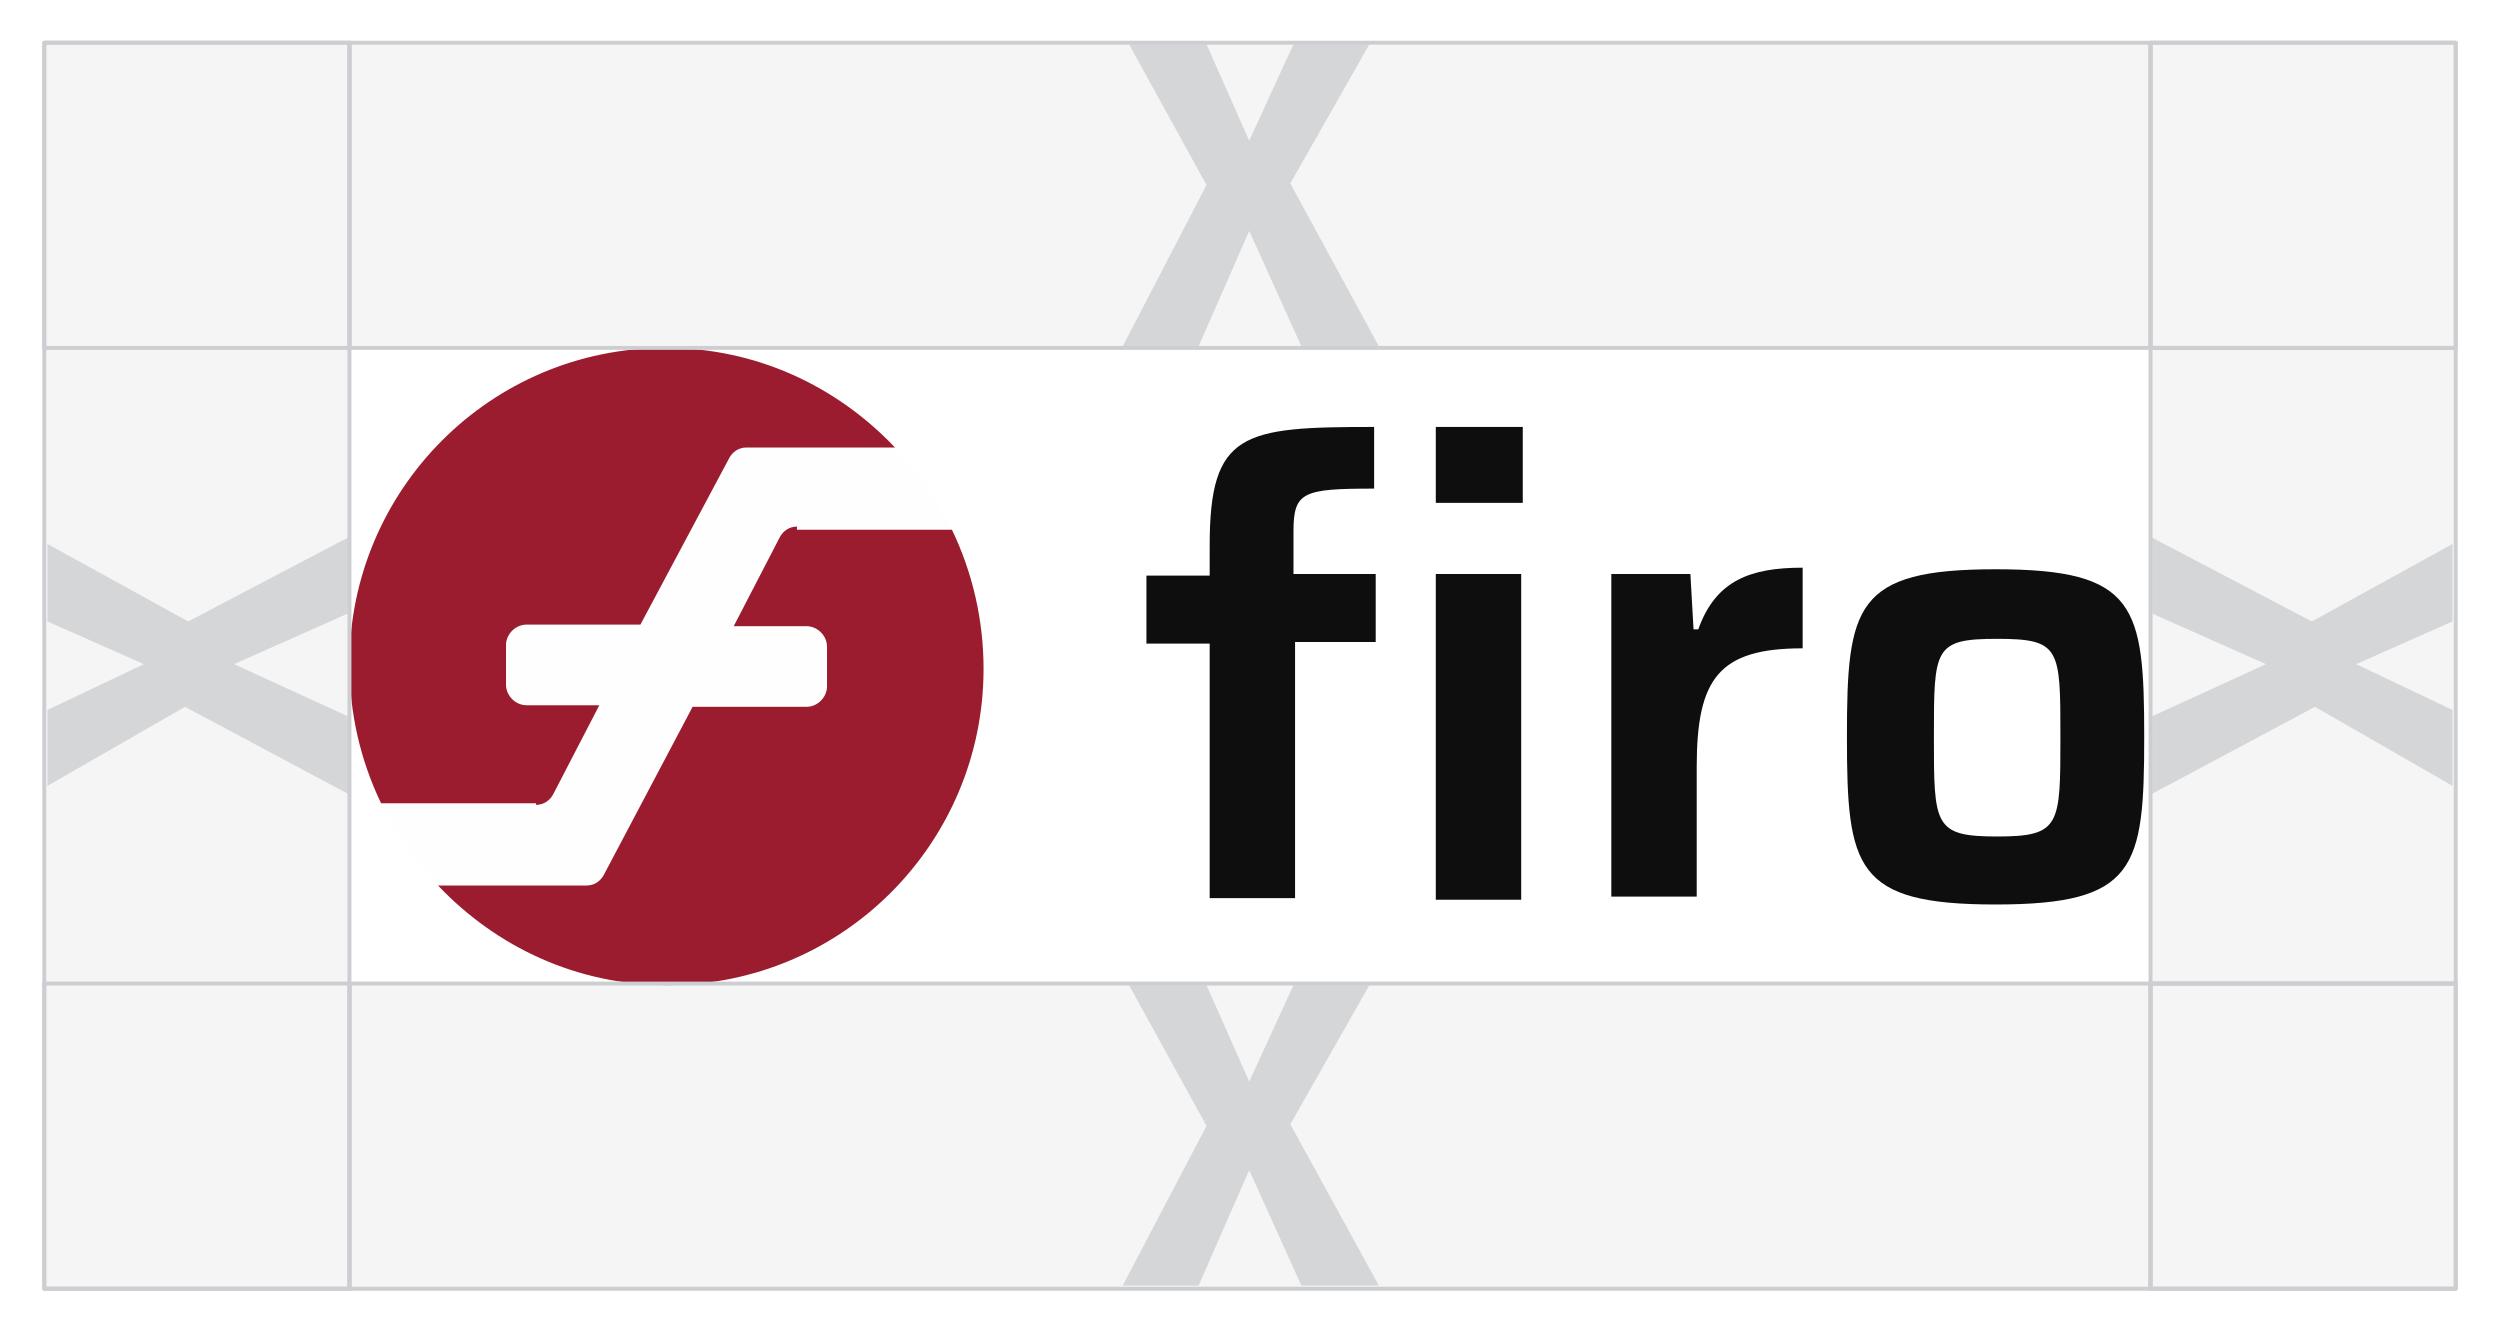
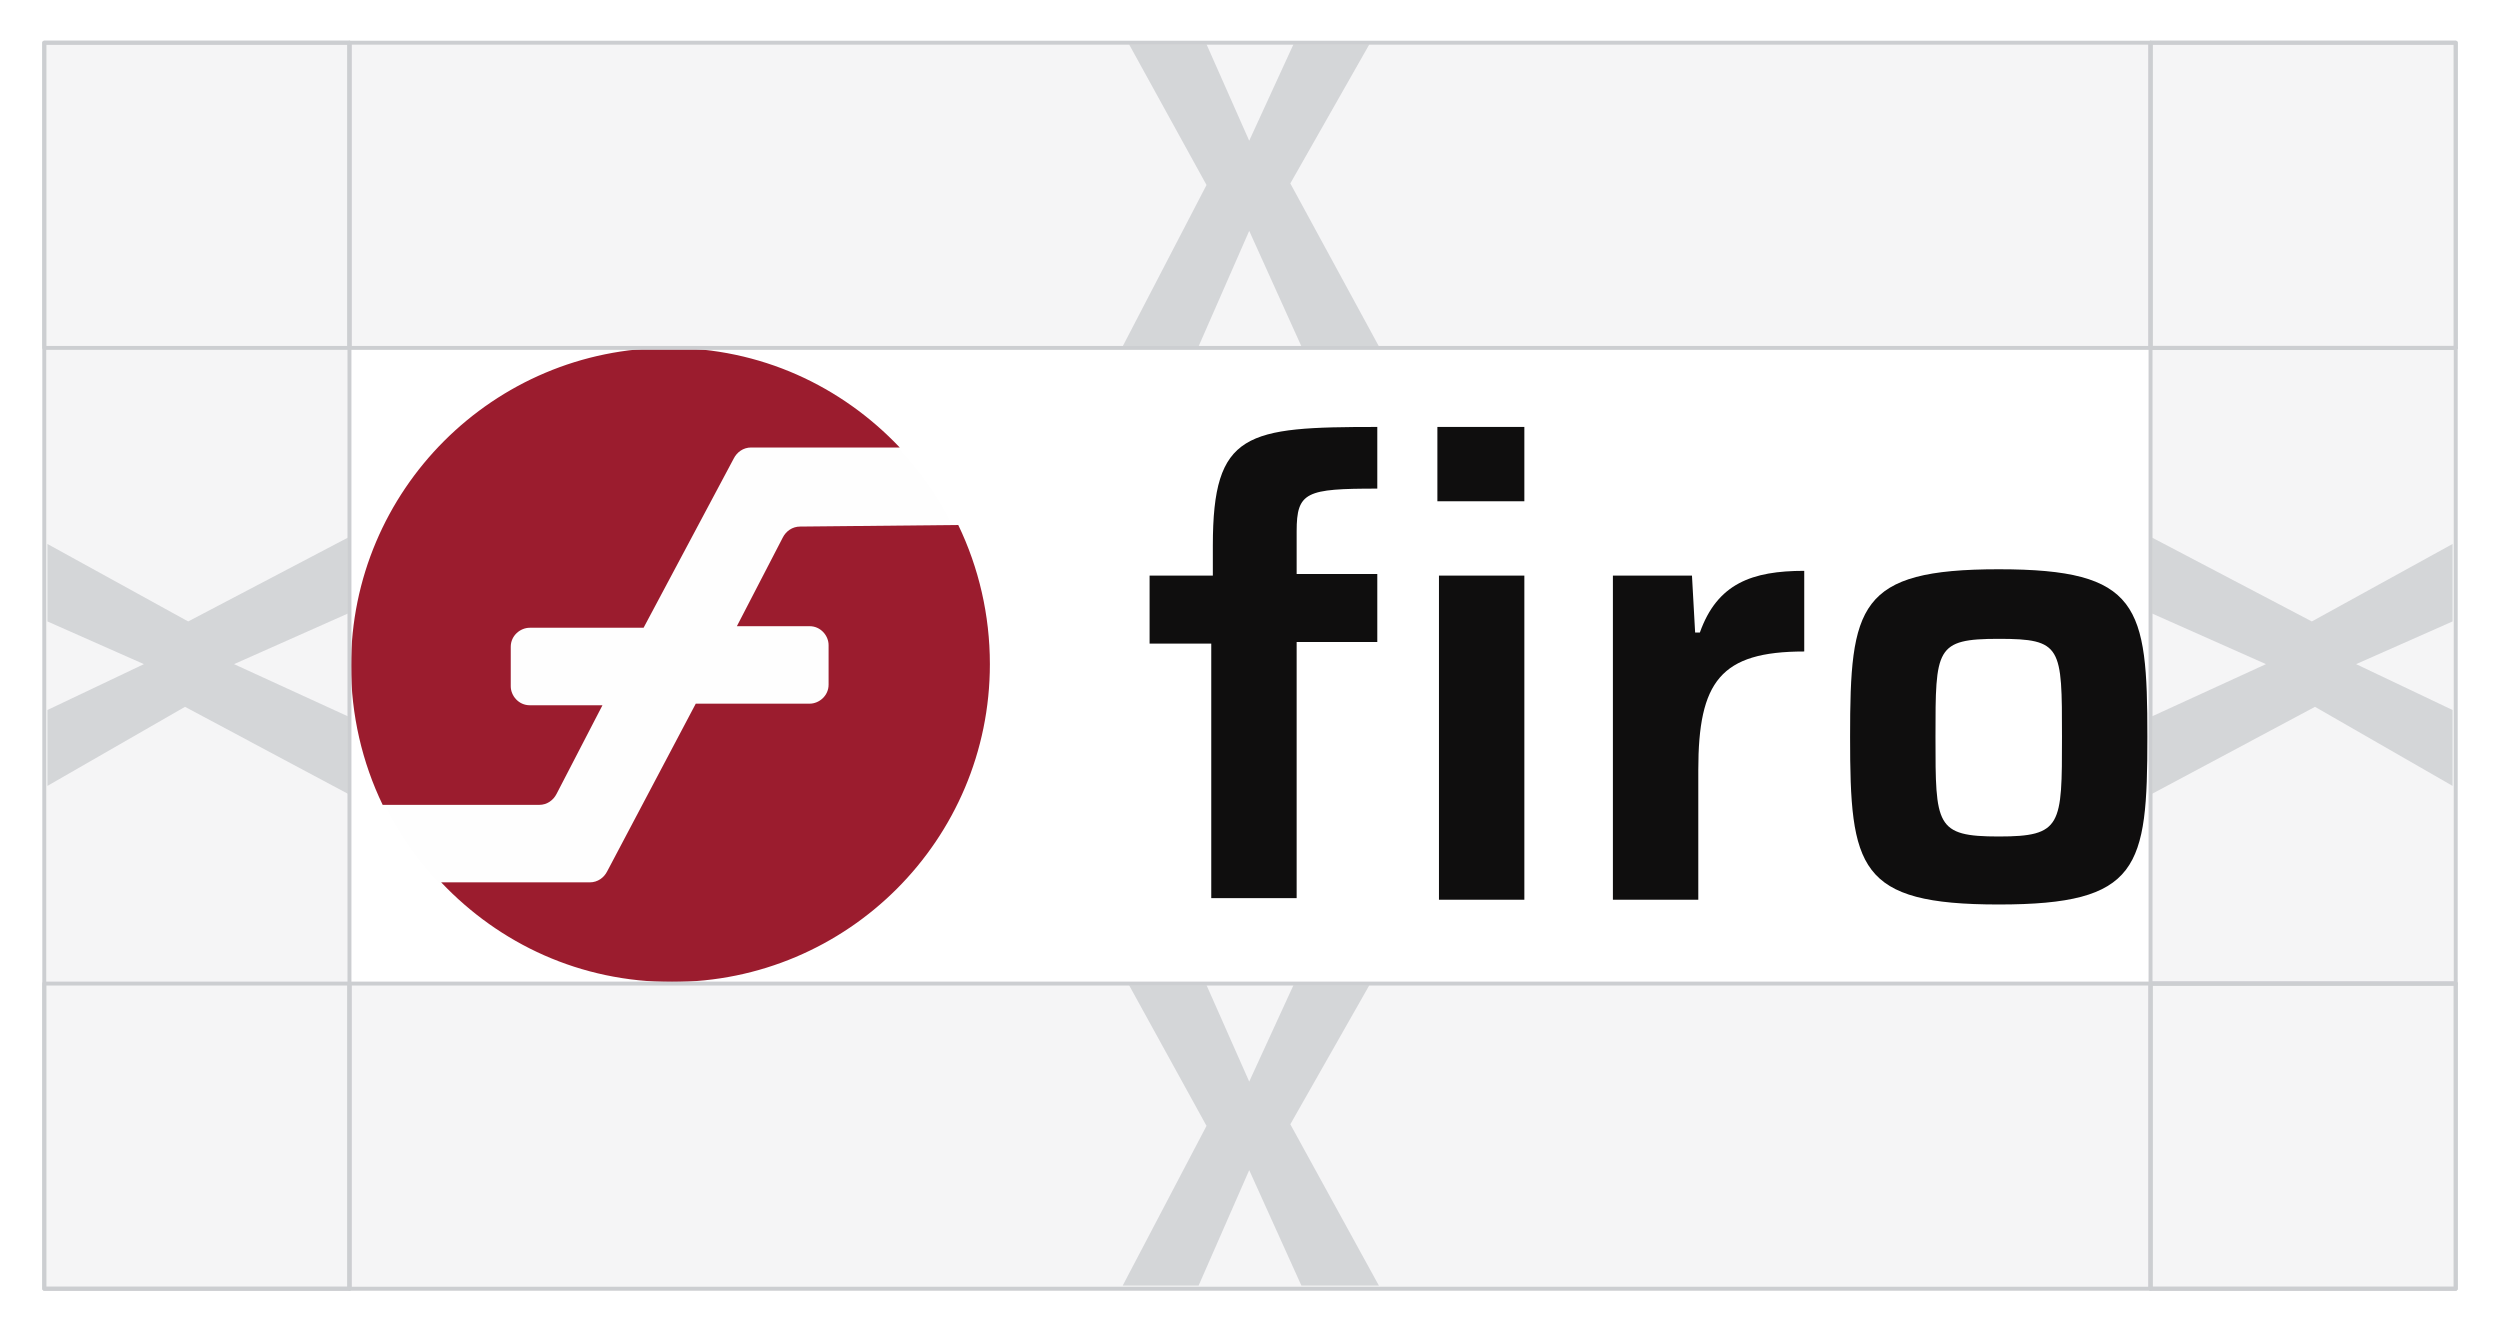
<svg xmlns="http://www.w3.org/2000/svg" version="1.1" id="Layer_1" x="0px" y="0px" viewBox="0 0 158.1 84.2" style="enable-background:new 0 0 158.1 84.2;" xml:space="preserve">
  <style type="text/css">
- 	.st0{opacity:0.2;}
- 	.st1{fill:#CCCED1;}
- 	.st2{fill:#0F0E0E;}
- 	.st3{fill:#FEFEFE;}
- 	.st4{fill:#9B1C2E;}
+ 	.st0{fill:#0F0E0E;}
+ 	.st1{fill:#FEFEFE;}
+ 	.st2{fill:#9B1C2E;}
+ 	.st3{opacity:0.2;}
+ 	.st4{fill:#CCCED1;}
	.st5{opacity:0.8;}
- 	.st6{opacity:0.8;fill:#CCCED1;}
+ 	.st6{opacity:0.8;fill:#CCCED1;enable-background:new    ;}
	.st7{fill:none;stroke:#CCCED1;stroke-width:0.25;stroke-linecap:round;stroke-linejoin:round;}
</style>
  <g>
-     <g class="st0">
-       <path class="st1" d="M155.3,22V2.7H2.8v78.8h152.5V62.2h0L155.3,22L155.3,22z M22.1,62.2V22H136v40.2H22.1z" />
+     <g>
+       <g>
+         <path class="st0" d="M76.7,40.7h-4v-4.3h4v-1.9c0-7.2,2.1-7.5,10.4-7.5v3.9c-4.5,0-5.1,0.2-5.1,2.7v2.7h5.1v4.3h-5.1v16.2h-5.4     V40.7L76.7,40.7z M90.9,27h5.5v4.7h-5.5V27z M91,36.4h5.4v20.5H91V36.4z" />
+         <path class="st0" d="M102,36.4h5l0.2,3.6h0.3c1.1-3.1,3.3-3.9,6.6-3.9v5.1c-5.3,0-6.7,1.9-6.7,7.5v8.2H102V36.4L102,36.4z" />
+         <path class="st0" d="M117,46.6c0-8.3,0.5-10.6,9.4-10.6s9.4,2.3,9.4,10.6s-0.5,10.6-9.4,10.6C117.5,57.2,117,54.9,117,46.6z      M130.4,46.6c0-5.7,0-6.2-4-6.2c-4,0-4,0.6-4,6.2s0,6.3,4,6.3C130.4,52.9,130.4,52.2,130.4,46.6z" />
+       </g>
+       <g>
+         <circle class="st1" cx="42.3" cy="42.1" r="20" />
+       </g>
+       <g>
+         <path class="st2" d="M34.1,50.9c0.5,0,0.9-0.3,1.1-0.7l2.9-5.6h-4.6c-0.7,0-1.2-0.6-1.2-1.2v-2.5c0-0.7,0.6-1.2,1.2-1.2h7.2     L46.4,29c0.2-0.4,0.6-0.7,1.1-0.7h9.4c-3.7-3.9-8.8-6.3-14.6-6.3c-11.1,0-20.1,9-20.1,20.1c0,3.1,0.7,6.1,2,8.8L34.1,50.9     L34.1,50.9L34.1,50.9z" />
+         <path class="st2" d="M50.6,33.3c-0.5,0-0.9,0.3-1.1,0.7l-2.9,5.6h4.6c0.7,0,1.2,0.6,1.2,1.2v2.5c0,0.7-0.6,1.2-1.2,1.2h-7.2     l-5.6,10.6c-0.2,0.4-0.6,0.7-1.1,0.7h-9.4c3.7,3.9,8.8,6.3,14.6,6.3c11.1,0,20.1-9,20.1-20.1c0-3.1-0.7-6.1-2-8.8L50.6,33.3     L50.6,33.3L50.6,33.3z" />
+       </g>
+     </g>
+     <g class="st3">
+       <path class="st4" d="M155.3,22V2.7H2.8v78.8h152.5V62.2l0,0V22L155.3,22z M22.1,62.2V22H136v40.2H22.1z" />
    </g>
    <g>
-       <g>
-         <g>
-           <path class="st2" d="M76.5,40.7h-4v-4.3h4v-1.9c0-7.2,2.1-7.5,10.4-7.5v3.9c-4.5,0-5.1,0.2-5.1,2.7v2.7H87v4.3h-5.1v16.2h-5.4      V40.7z M90.8,27h5.5v4.8h-5.5V27z M90.8,36.3h5.4v20.6h-5.4V36.3z" />
-           <path class="st2" d="M101.9,36.3h5l0.2,3.5h0.3c1.1-3.1,3.3-3.9,6.6-3.9v5.1c-5.3,0-6.7,1.9-6.7,7.5v8.2h-5.4V36.3z" />
-           <path class="st2" d="M116.8,46.6c0-8.3,0.5-10.6,9.4-10.6c8.9,0,9.4,2.3,9.4,10.6s-0.5,10.6-9.4,10.6      C117.3,57.2,116.8,54.9,116.8,46.6z M130.3,46.6c0-5.6,0-6.2-4-6.2c-4,0-4,0.6-4,6.2s0,6.3,4,6.3      C130.3,52.9,130.3,52.2,130.3,46.6z" />
-         </g>
-         <g>
-           <g>
-             <circle class="st3" cx="42.1" cy="42.1" r="20" />
-           </g>
-           <g>
-             <path class="st4" d="M33.9,50.9c0.5,0,0.9-0.3,1.1-0.7l2.9-5.6h-4.6c-0.7,0-1.3-0.6-1.3-1.3v-2.5c0-0.7,0.6-1.3,1.3-1.3h7.2       L46.1,29c0.2-0.4,0.6-0.7,1.1-0.7h9.4c-3.7-3.9-8.8-6.3-14.5-6.3c-11.1,0-20,9-20,20c0,3.1,0.7,6.1,2,8.8H33.9z" />
-             <path class="st4" d="M50.4,33.3c-0.5,0-0.9,0.3-1.1,0.7l-2.9,5.6h4.6c0.7,0,1.3,0.6,1.3,1.3v2.5c0,0.7-0.6,1.3-1.3,1.3h-7.2       l-5.6,10.6c-0.2,0.4-0.6,0.7-1.1,0.7h-9.4c3.7,3.9,8.8,6.3,14.5,6.3c11.1,0,20-9,20-20c0-3.1-0.7-6.1-2-8.8H50.4z" />
-           </g>
-         </g>
+       <g class="st5">
+         <path class="st4" d="M81.6,11.6l5-8.8h-4.8L79,8.9l-2.7-6.1h-4.9l4.9,8.9L71,21.9h4.8l3.2-7.3l3.3,7.3h4.9L81.6,11.6z" />
      </g>
-       <g>
-         <g class="st5">
-           <path class="st1" d="M81.6,11.6l5-8.8h-4.8L79,8.9l-2.7-6.1h-4.9l4.9,8.9L71,21.9h4.8l3.2-7.3l3.3,7.3h4.9L81.6,11.6z" />
-         </g>
-         <g class="st5">
-           <path class="st1" d="M81.6,71.1l5-8.8h-4.8L79,68.4l-2.7-6.1h-4.9l4.9,8.9L71,81.3h4.8l3.2-7.3l3.3,7.3h4.9L81.6,71.1z" />
-         </g>
-         <path class="st6" d="M146.4,44.7l-10.3,5.5v-4.9l7.2-3.3l-7.2-3.2V34l10.1,5.3l8.9-4.9v4.9l-6.1,2.7l6.1,2.9v4.8L146.4,44.7z" />
-         <g class="st5">
-           <path class="st1" d="M3,49.7v-4.8L9.1,42L3,39.3v-4.9l8.9,4.9L22,34v4.8L14.8,42l7.2,3.3v4.9l-10.3-5.5L3,49.7z" />
-         </g>
-         <path class="st7" d="M136,2.7V22h19.3V2.7H136z M2.8,81.5h19.3V2.7H2.8V81.5z M136,62.2v19.3h19.3V62.2H136z" />
-         <path class="st7" d="M22.1,2.7V22H136V2.7H22.1z" />
-         <rect x="22.1" y="62.2" class="st7" width="113.9" height="19.3" />
-         <rect x="136" y="22" class="st7" width="19.3" height="40.2" />
-         <rect x="136" y="2.7" class="st7" width="19.3" height="19.3" />
-         <rect x="2.8" y="62.2" class="st7" width="19.3" height="19.3" />
-         <rect x="2.8" y="2.7" class="st7" width="19.3" height="19.3" />
-         <rect x="136" y="62.2" class="st7" width="19.3" height="19.3" />
+       <g class="st5">
+         <path class="st4" d="M81.6,71.1l5-8.8h-4.8L79,68.4l-2.7-6.1h-4.9l4.9,8.9L71,81.3h4.8L79,74l3.3,7.3h4.9L81.6,71.1z" />
      </g>
+       <path class="st6" d="M146.4,44.7l-10.3,5.5v-4.9l7.2-3.3l-7.2-3.2V34l10.1,5.3l8.9-4.9v4.9L149,42l6.1,2.9v4.8L146.4,44.7z" />
+       <g class="st5">
+         <path class="st4" d="M3,49.7v-4.8L9.1,42L3,39.3v-4.9l8.9,4.9L22,34v4.8L14.8,42l7.2,3.3v4.9l-10.3-5.5L3,49.7z" />
+       </g>
+       <path class="st7" d="M136,2.7V22h19.3V2.7H136z M2.8,81.5h19.3V2.7H2.8V81.5z M136,62.2v19.3h19.3V62.2H136z" />
+       <path class="st7" d="M22.1,2.7V22H136V2.7H22.1z" />
+       <rect x="22.1" y="62.2" class="st7" width="113.9" height="19.3" />
+       <rect x="136" y="22" class="st7" width="19.3" height="40.2" />
+       <rect x="136" y="2.7" class="st7" width="19.3" height="19.3" />
+       <rect x="2.8" y="62.2" class="st7" width="19.3" height="19.3" />
+       <rect x="2.8" y="2.7" class="st7" width="19.3" height="19.3" />
+       <rect x="136" y="62.2" class="st7" width="19.3" height="19.3" />
    </g>
  </g>
</svg>
